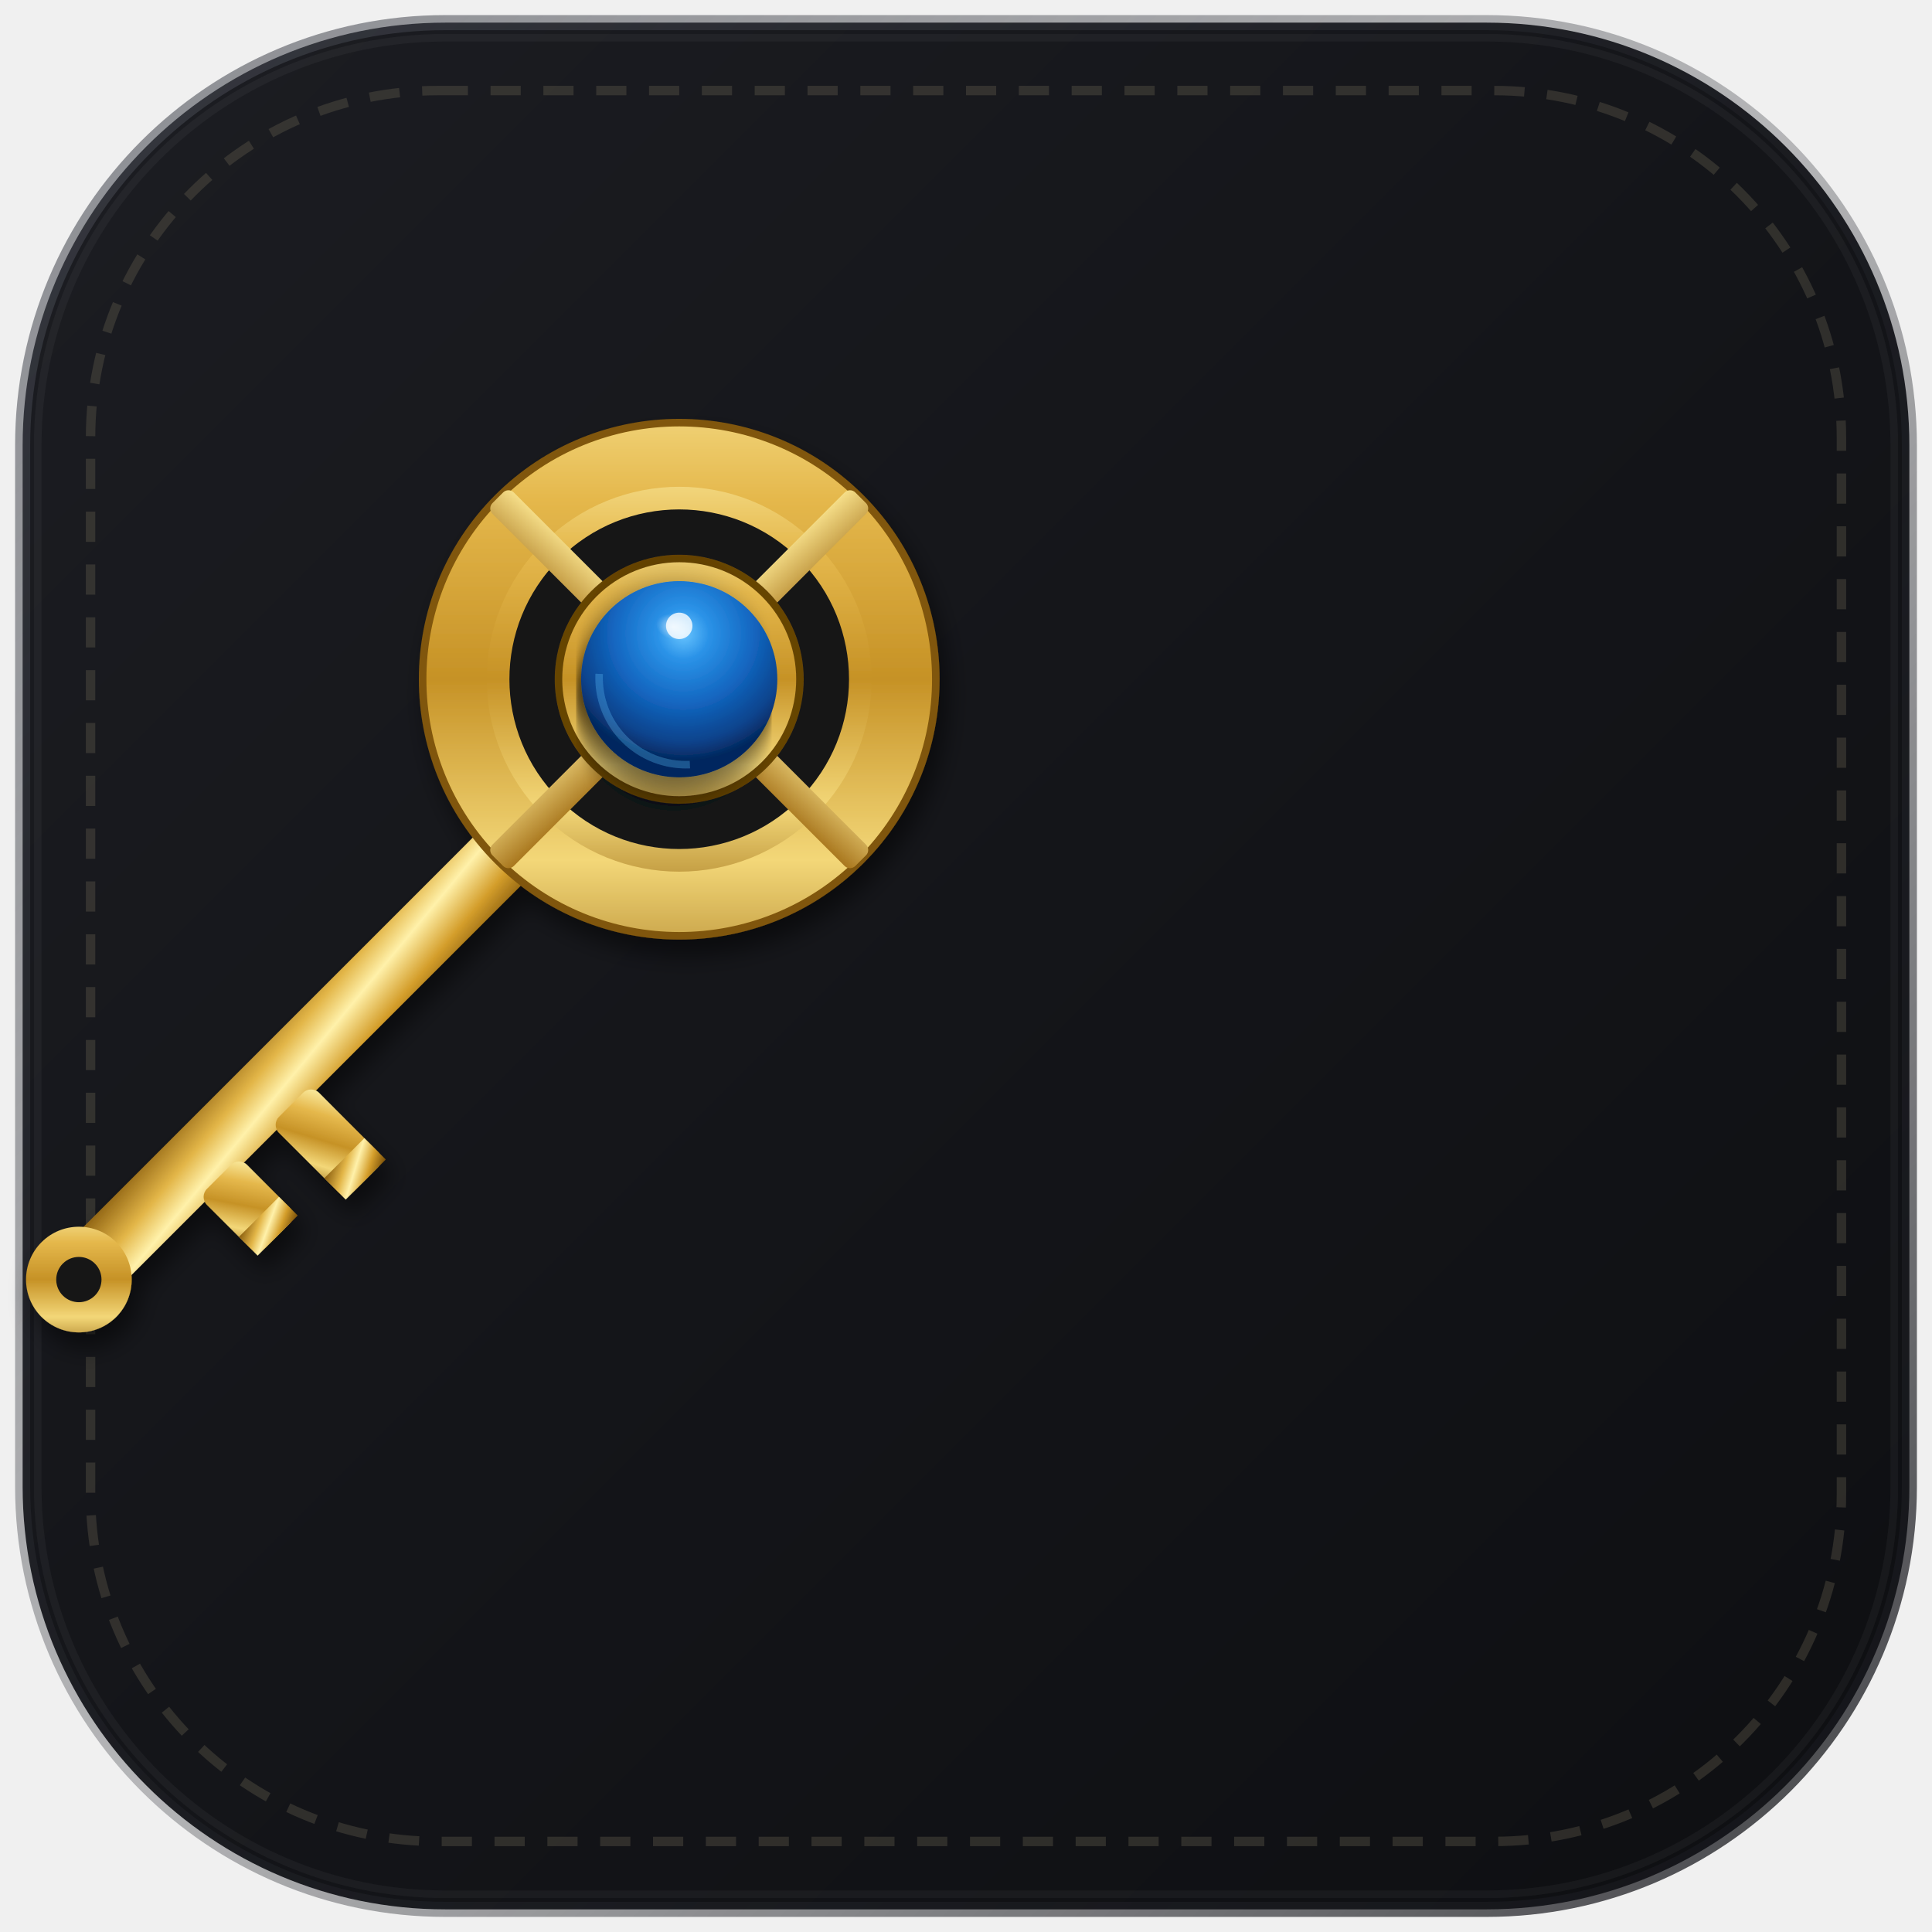
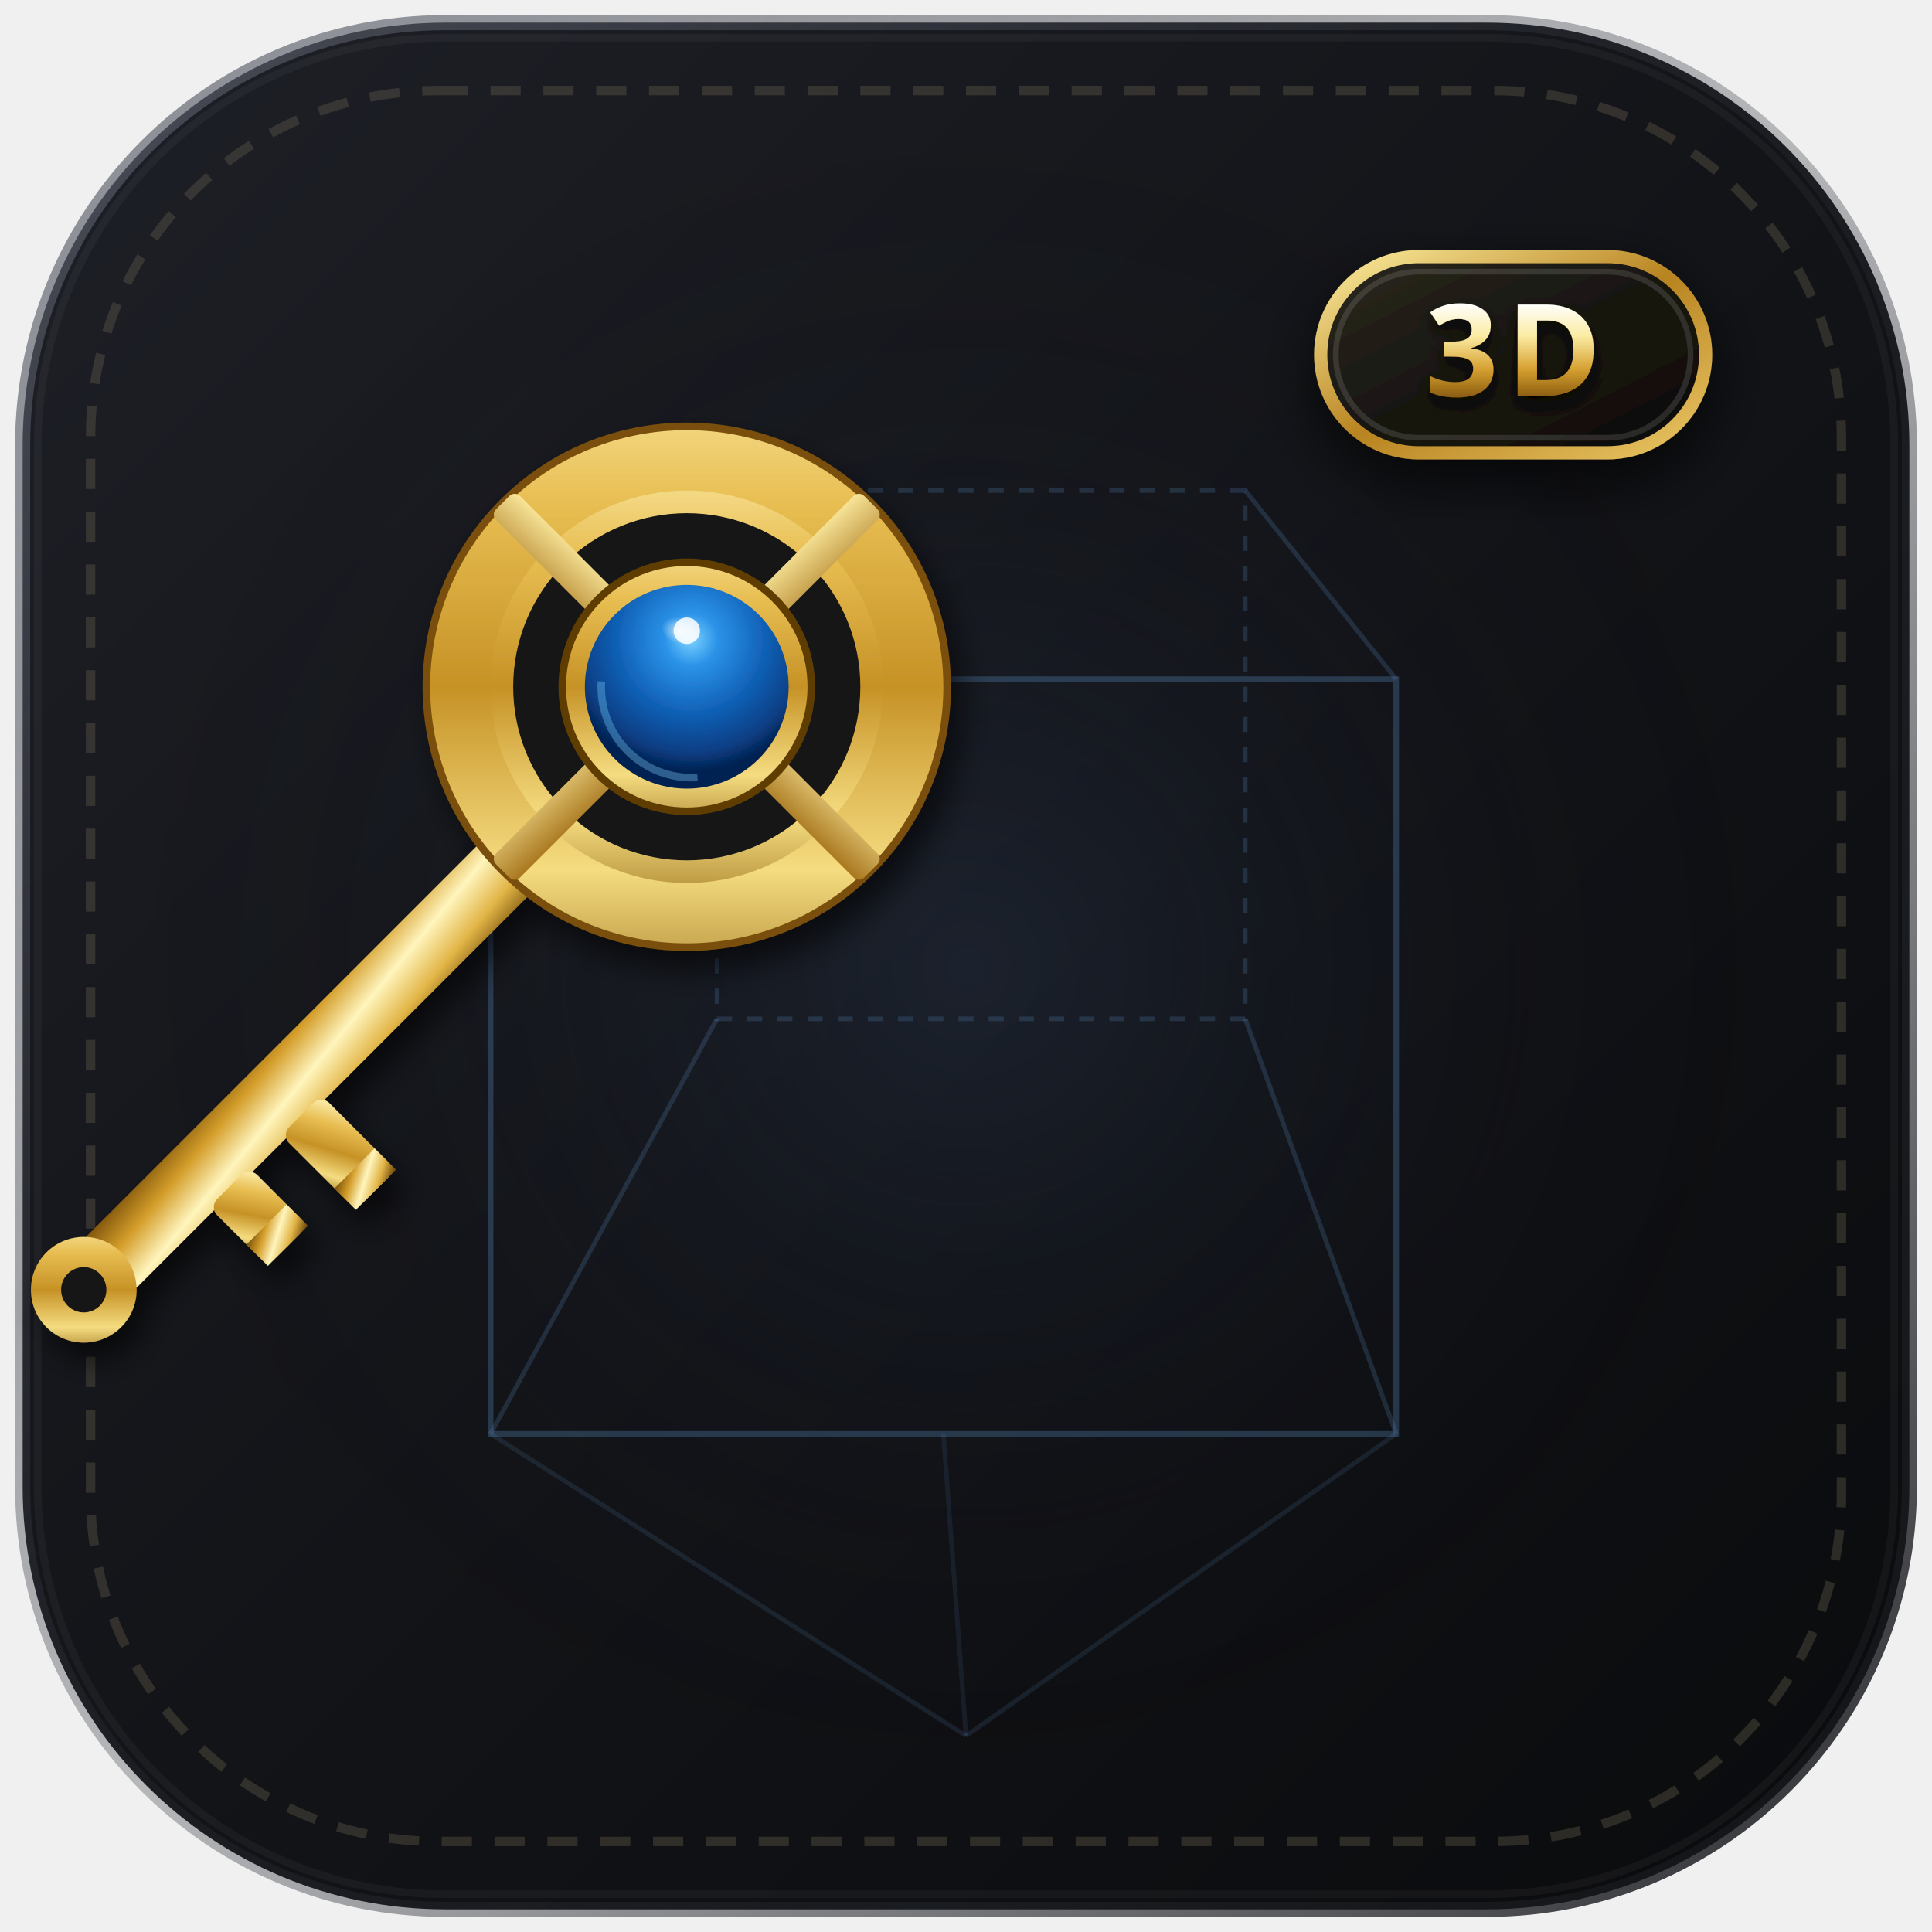
<svg xmlns="http://www.w3.org/2000/svg" viewBox="0 0 512 512" width="512" height="512">
  <defs>
    <linearGradient id="bgGrad" x1="0%" y1="0%" x2="100%" y2="100%">
-       <stop offset="0%" stop-color="#1c1d22" />
-       <stop offset="50%" stop-color="#141519" />
-       <stop offset="100%" stop-color="#0e0f12" />
+       <stop offset="0%" stop-color="#1e2027" />
+       <stop offset="50%" stop-color="#131418" />
+       <stop offset="100%" stop-color="#0a0b0d" />
    </linearGradient>
    <linearGradient id="borderGrad" x1="0%" y1="0%" x2="100%" y2="100%">
-       <stop offset="0%" stop-color="#4a4d56" stop-opacity="0.6" />
-       <stop offset="50%" stop-color="#2a2c33" stop-opacity="0.3" />
-       <stop offset="100%" stop-color="#15161a" stop-opacity="0.8" />
+       <stop offset="0%" stop-color="#606470" stop-opacity="0.7" />
+       <stop offset="50%" stop-color="#2d3038" stop-opacity="0.3" />
+       <stop offset="100%" stop-color="#141518" stop-opacity="0.9" />
    </linearGradient>
    <linearGradient id="goldBowGrad" x1="0%" y1="0%" x2="100%" y2="100%">
-       <stop offset="0%" stop-color="#fdf1a9" />
-       <stop offset="25%" stop-color="#e5b84c" />
+       <stop offset="0%" stop-color="#fff4b8" />
+       <stop offset="25%" stop-color="#e8be52" />
      <stop offset="50%" stop-color="#c69226" />
-       <stop offset="75%" stop-color="#f3d778" />
-       <stop offset="100%" stop-color="#996a13" />
+       <stop offset="75%" stop-color="#f5dc80" />
+       <stop offset="100%" stop-color="#8a5e0d" />
    </linearGradient>
    <linearGradient id="goldShaftGrad" x1="0%" y1="100%" x2="100%" y2="0%">
-       <stop offset="0%" stop-color="#8a5e10" />
-       <stop offset="30%" stop-color="#e2b547" />
-       <stop offset="50%" stop-color="#fff1aa" />
-       <stop offset="75%" stop-color="#d49e2b" />
-       <stop offset="100%" stop-color="#7a5009" />
+       <stop offset="0%" stop-color="#7a5009" />
+       <stop offset="25%" stop-color="#d49e2b" />
+       <stop offset="50%" stop-color="#fff5bd" />
+       <stop offset="75%" stop-color="#e2b547" />
+       <stop offset="100%" stop-color="#6b4405" />
    </linearGradient>
    <linearGradient id="goldSpokeGrad" x1="0%" y1="0%" x2="100%" y2="100%">
-       <stop offset="0%" stop-color="#f6df8a" />
+       <stop offset="0%" stop-color="#f8e599" />
      <stop offset="100%" stop-color="#a8761d" />
    </linearGradient>
+     <linearGradient id="badgePlateGrad" x1="0%" y1="0%" x2="100%" y2="100%">
+       <stop offset="0%" stop-color="#2c281e" />
+       <stop offset="50%" stop-color="#181611" />
+       <stop offset="100%" stop-color="#0d0c09" />
+     </linearGradient>
+     <linearGradient id="badgeBorderGrad" x1="0%" y1="0%" x2="100%" y2="100%">
+       <stop offset="0%" stop-color="#fced9f" />
+       <stop offset="50%" stop-color="#b88320" />
+       <stop offset="100%" stop-color="#eac665" />
+     </linearGradient>
+     <linearGradient id="text3dGrad" x1="0%" y1="0%" x2="0%" y2="100%">
+       <stop offset="0%" stop-color="#ffffff" />
+       <stop offset="35%" stop-color="#fbeba2" />
+       <stop offset="70%" stop-color="#d6a031" />
+       <stop offset="100%" stop-color="#8a5c10" />
+     </linearGradient>
    <radialGradient id="sapphireGrad" cx="35%" cy="32%" r="65%">
-       <stop offset="0%" stop-color="#69c5ff" />
+       <stop offset="0%" stop-color="#7ad2ff" />
      <stop offset="20%" stop-color="#2b93e8" />
-       <stop offset="55%" stop-color="#1366c0" />
-       <stop offset="85%" stop-color="#0a438c" />
-       <stop offset="100%" stop-color="#05285e" />
+       <stop offset="55%" stop-color="#1162b8" />
+       <stop offset="85%" stop-color="#093f85" />
+       <stop offset="100%" stop-color="#042252" />
    </radialGradient>
    <radialGradient id="jewelInnerGlow" cx="40%" cy="35%" r="60%">
-       <stop offset="0%" stop-color="#ffffff" stop-opacity="0.6" />
+       <stop offset="0%" stop-color="#ffffff" stop-opacity="0.7" />
      <stop offset="40%" stop-color="#ffffff" stop-opacity="0" />
    </radialGradient>
+     <radialGradient id="roomGlow" cx="50%" cy="50%" r="50%">
+       <stop offset="0%" stop-color="#2b3b55" stop-opacity="0.35" />
+       <stop offset="60%" stop-color="#141c2b" stop-opacity="0.1" />
+       <stop offset="100%" stop-color="#000000" stop-opacity="0" />
+     </radialGradient>
    <filter id="keyShadow" x="-20%" y="-20%" width="150%" height="150%">
-       <feDropShadow dx="8" dy="14" stdDeviation="10" flood-color="#000000" flood-opacity="0.75" />
-       <feDropShadow dx="2" dy="4" stdDeviation="3" flood-color="#000000" flood-opacity="0.5" />
+       <feDropShadow dx="10" dy="16" stdDeviation="12" flood-color="#000000" flood-opacity="0.85" />
+       <feDropShadow dx="3" dy="5" stdDeviation="4" flood-color="#000000" flood-opacity="0.6" />
    </filter>
-     <filter id="jewelShadow" x="-30%" y="-30%" width="160%" height="160%">
-       <feDropShadow dx="2" dy="4" stdDeviation="4" flood-color="#000000" flood-opacity="0.6" />
+     <filter id="badgeShadow" x="-25%" y="-25%" width="160%" height="160%">
+       <feDropShadow dx="0" dy="6" stdDeviation="8" flood-color="#000000" flood-opacity="0.7" />
+     </filter>
+     <filter id="textGlow" x="-20%" y="-20%" width="140%" height="140%">
+       <feDropShadow dx="0" dy="2" stdDeviation="2" flood-color="#000000" flood-opacity="0.9" />
    </filter>
  </defs>
  <rect x="6" y="6" width="500" height="500" rx="112" fill="url(#bgGrad)" stroke="url(#borderGrad)" stroke-width="4" />
-   <rect x="24" y="24" width="464" height="464" rx="92" fill="none" stroke="#686252" stroke-opacity="0.35" stroke-width="2.5" stroke-dasharray="8 6" />
+   <circle cx="256" cy="256" r="230" fill="url(#roomGlow)" />
+   <g stroke="#6ca8e8" stroke-width="1.2" stroke-opacity="0.18" fill="none">
+     <polygon points="190,130 330,130 330,270 190,270" stroke-dasharray="4 4" />
+     <line x1="130" y1="180" x2="190" y2="130" />
+     <line x1="370" y1="180" x2="330" y2="130" />
+     <line x1="370" y1="380" x2="330" y2="270" />
+     <line x1="130" y1="380" x2="190" y2="270" />
+     <polygon points="130,180 370,180 370,380 130,380" stroke-opacity="0.25" stroke-width="1.5" />
+     <line x1="130" y1="380" x2="256" y2="460" stroke-opacity="0.12" />
+     <line x1="370" y1="380" x2="256" y2="460" stroke-opacity="0.12" />
+     <line x1="250" y1="380" x2="256" y2="460" stroke-opacity="0.1" />
+   </g>
+   <rect x="24" y="24" width="464" height="464" rx="92" fill="none" stroke="#756b56" stroke-opacity="0.32" stroke-width="2.5" stroke-dasharray="8 6" />
  <rect x="10" y="10" width="492" height="492" rx="108" fill="none" stroke="#ffffff" stroke-opacity="0.04" stroke-width="2" />
  <g filter="url(#keyShadow)">
-     <g transform="translate(180, 180) rotate(45)">
-       <path d="M -9,30 L 9,30 L 9,215 A 9,9 0 0,1 -9,215 Z" fill="url(#goldShaftGrad)" />
-       <circle cx="0" cy="225" r="14" fill="url(#goldBowGrad)" />
-       <circle cx="0" cy="225" r="6" fill="#141519" />
+     <g transform="translate(182, 182) rotate(45)">
+       <path d="M -9.5,30 L 9.5,30 L 9.5,215 A 9.5,9.5 0 0,1 -9.5,215 Z" fill="url(#goldShaftGrad)" />
+       <circle cx="0" cy="226" r="14" fill="url(#goldBowGrad)" />
+       <circle cx="0" cy="226" r="6" fill="#141518" />
      <g fill="url(#goldBowGrad)">
-         <rect x="7" y="145" width="28" height="15" rx="3" />
-         <rect x="7" y="172" width="22" height="15" rx="3" />
-         <path d="M 27,145 L 35,145 L 35,160 L 27,160 Z" fill="url(#goldShaftGrad)" />
-         <path d="M 22,172 L 29,172 L 29,187 L 22,187 Z" fill="url(#goldShaftGrad)" />
+         <rect x="8" y="145" width="28" height="15" rx="3" />
+         <rect x="8" y="172" width="22" height="15" rx="3" />
+         <path d="M 28,145 L 36,145 L 36,160 L 28,160 Z" fill="url(#goldShaftGrad)" />
+         <path d="M 22,172 L 30,172 L 30,187 L 22,187 Z" fill="url(#goldShaftGrad)" />
      </g>
-       <circle cx="0" cy="0" r="68" fill="url(#goldBowGrad)" stroke="#80560a" stroke-width="2" />
-       <circle cx="0" cy="0" r="50" fill="#141519" />
-       <circle cx="0" cy="0" r="48" fill="none" stroke="url(#goldBowGrad)" stroke-width="6" />
-       <rect x="-4" y="-68" width="8" height="136" rx="2" fill="url(#goldSpokeGrad)" />
-       <rect x="-68" y="-4" width="136" height="8" rx="2" fill="url(#goldSpokeGrad)" />
-       <circle cx="0" cy="0" r="32" fill="url(#goldBowGrad)" stroke="#664405" stroke-width="2" />
-       <circle cx="0" cy="0" r="26" fill="url(#sapphireGrad)" filter="url(#jewelShadow)" />
-       <ellipse cx="-8" cy="-8" rx="10" ry="7" transform="rotate(-30 -8 -8)" fill="url(#jewelInnerGlow)" />
-       <circle cx="-10" cy="-10" r="3.5" fill="#ffffff" fill-opacity="0.8" />
-       <path d="M -16,14 A 23,23 0 0,0 18,14" fill="none" stroke="#69c5ff" stroke-opacity="0.3" stroke-width="2" />
+       <circle cx="0" cy="0" r="69" fill="url(#goldBowGrad)" stroke="#7a5009" stroke-width="2" />
+       <circle cx="0" cy="0" r="51" fill="#141518" />
+       <circle cx="0" cy="0" r="49" fill="none" stroke="url(#goldBowGrad)" stroke-width="6" />
+       <rect x="-4.5" y="-69" width="9" height="138" rx="2" fill="url(#goldSpokeGrad)" />
+       <rect x="-69" y="-4.5" width="138" height="9" rx="2" fill="url(#goldSpokeGrad)" />
+       <circle cx="0" cy="0" r="33" fill="url(#goldBowGrad)" stroke="#5e3e04" stroke-width="2" />
+       <circle cx="0" cy="0" r="27" fill="url(#sapphireGrad)" />
+       <ellipse cx="-8.5" cy="-8.5" rx="11" ry="7.5" transform="rotate(-30 -8.5 -8.5)" fill="url(#jewelInnerGlow)" />
+       <circle cx="-10.5" cy="-10.5" r="3.5" fill="#ffffff" fill-opacity="0.85" />
+       <path d="M -17,15 A 24,24 0 0,0 19,15" fill="none" stroke="#7ad2ff" stroke-opacity="0.35" stroke-width="2" />
+     </g>
+   </g>
+   <g filter="url(#badgeShadow)" transform="translate(350, 68)">
+     <rect x="0" y="0" width="102" height="52" rx="26" fill="url(#badgePlateGrad)" stroke="url(#badgeBorderGrad)" stroke-width="3.5" />
+     <rect x="4" y="4" width="94" height="44" rx="22" fill="none" stroke="#ffffff" stroke-opacity="0.12" stroke-width="1.5" />
+     <g filter="url(#textGlow)">
+       <text x="51" y="37" text-anchor="middle" font-family="'Share Tech Mono', 'Arial Black', sans-serif" font-size="34" font-weight="900" letter-spacing="2" fill="url(#text3dGrad)">3D</text>
    </g>
  </g>
</svg>
